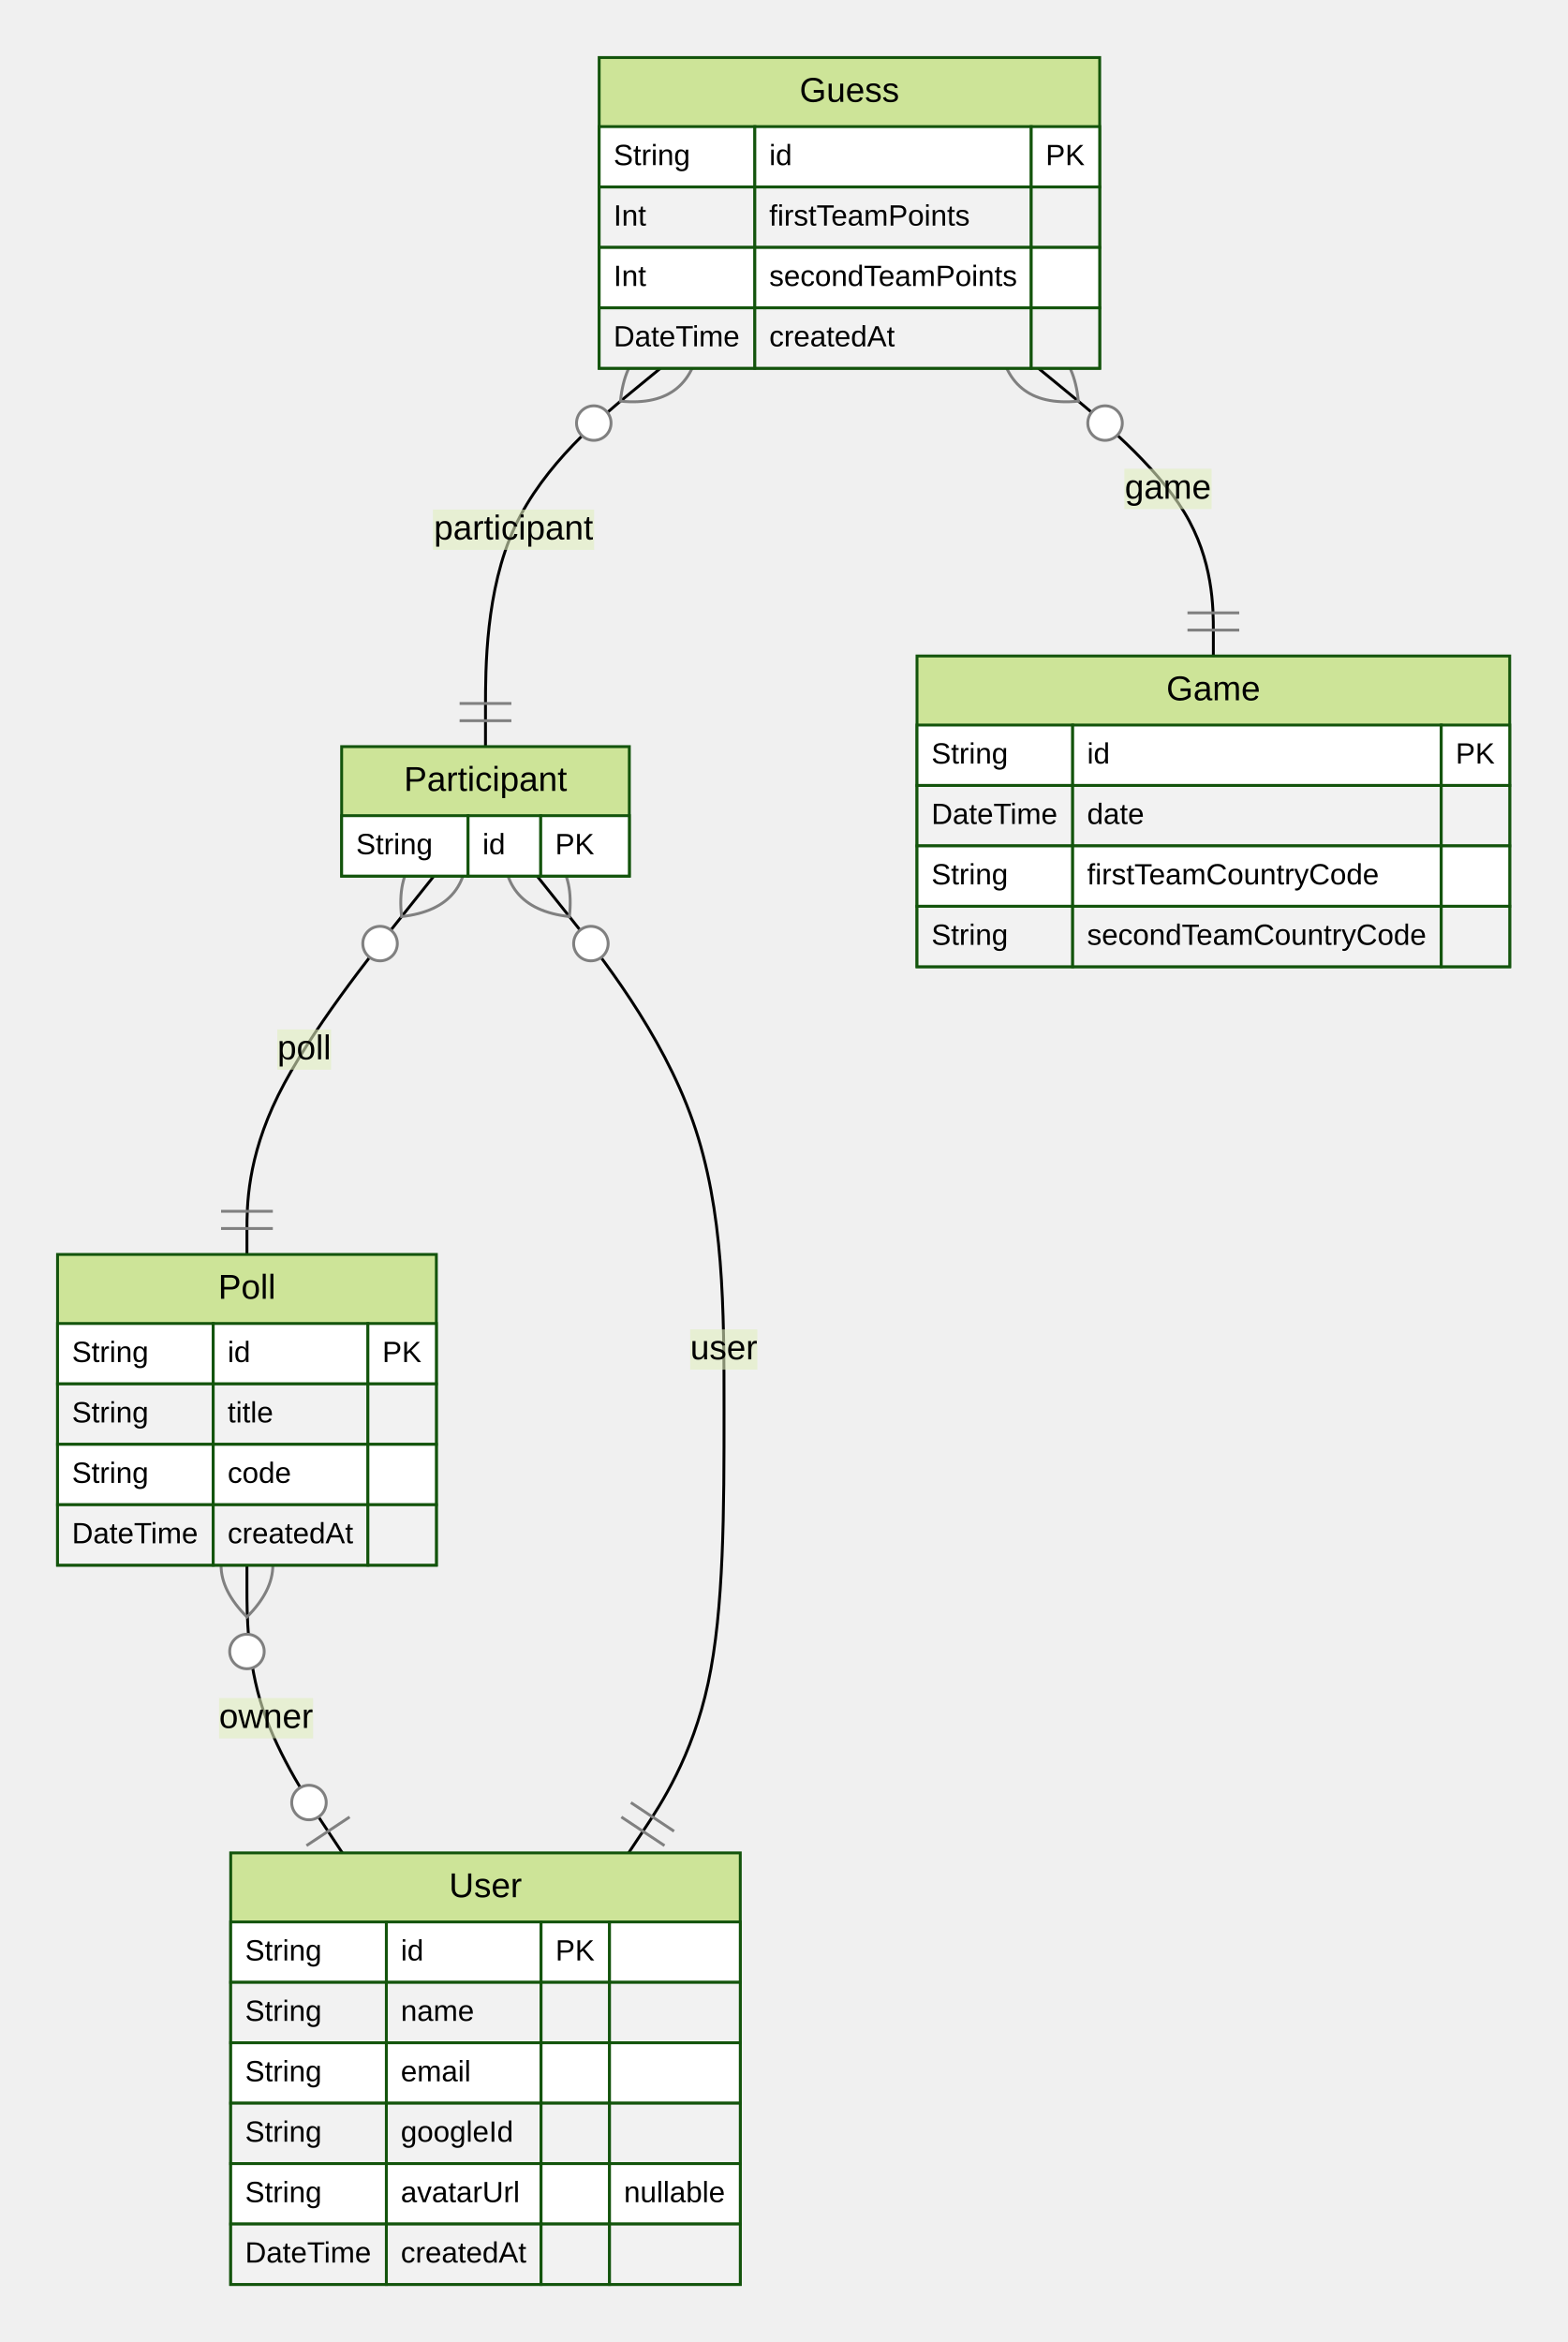
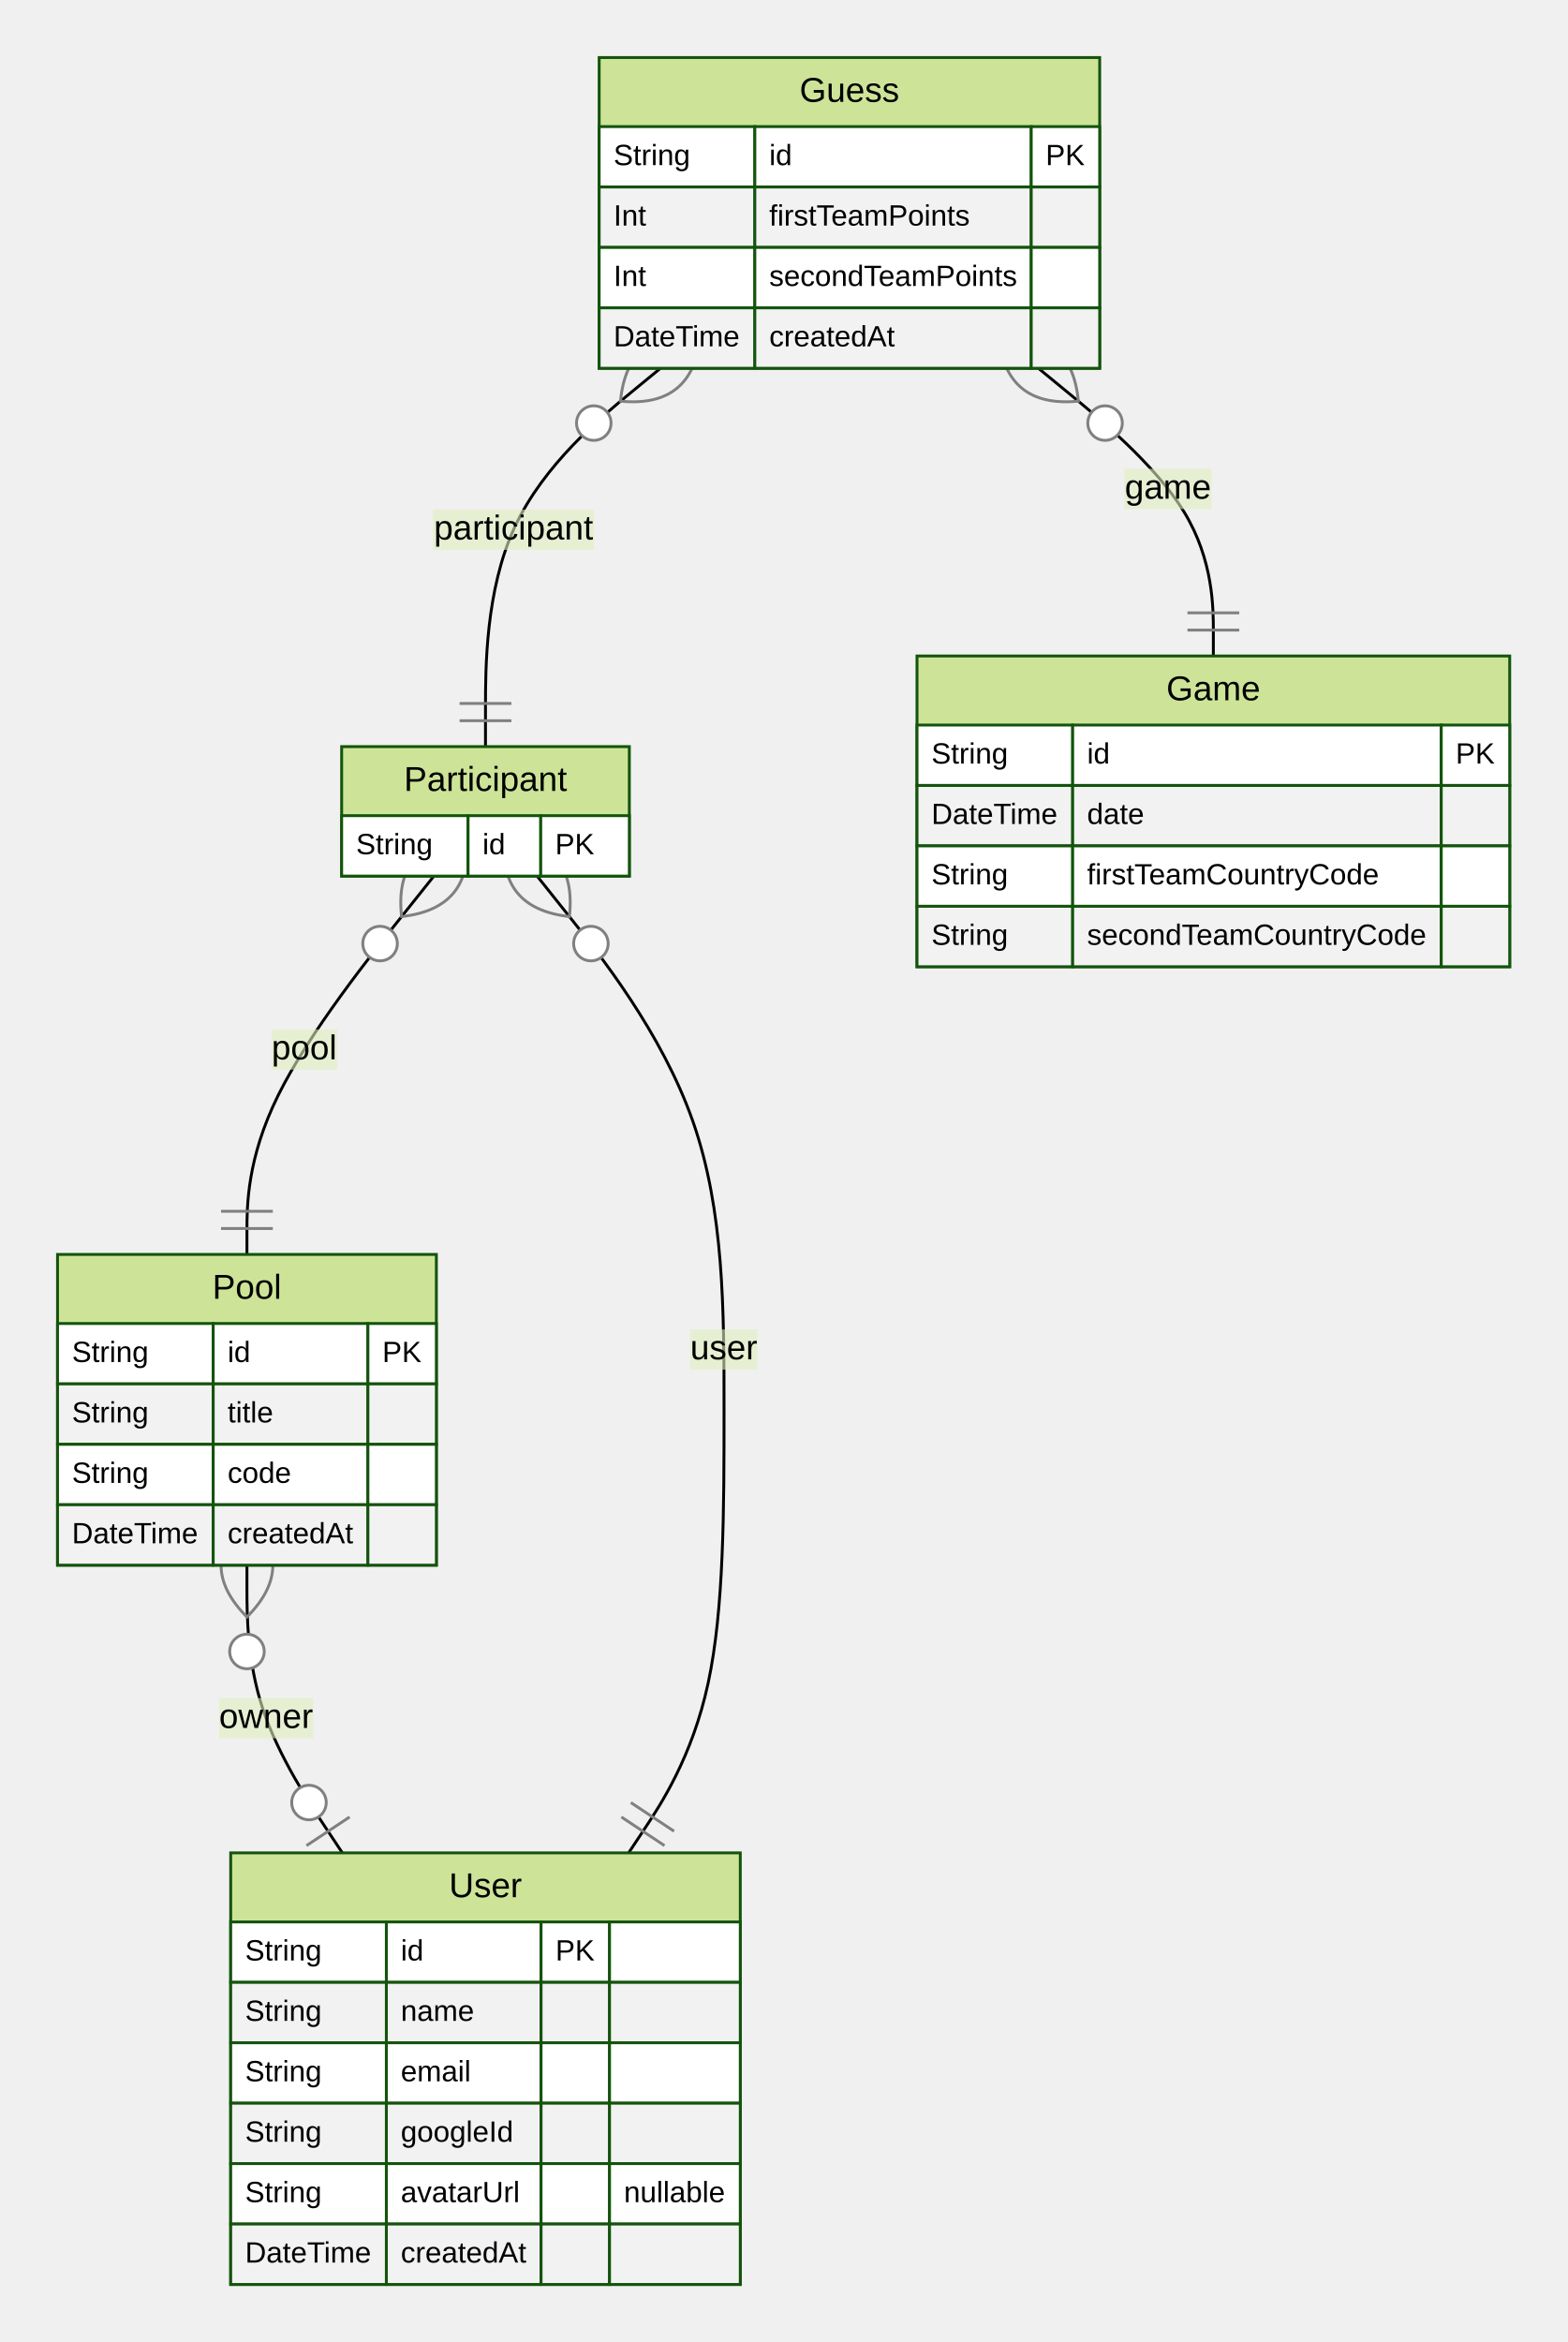
<svg xmlns="http://www.w3.org/2000/svg" aria-labelledby="chart-title-mermaid-0 chart-desc-mermaid-0" role="img" viewBox="0 0 544.791 814" style="max-width: 544.791px; background-color: white;" width="100%" id="mermaid-0">
  <style>#mermaid-0 {font-family:"trebuchet ms",verdana,arial,sans-serif;font-size:16px;fill:#000000;}#mermaid-0 .error-icon{fill:#552222;}#mermaid-0 .error-text{fill:#552222;stroke:#552222;}#mermaid-0 .edge-thickness-normal{stroke-width:2px;}#mermaid-0 .edge-thickness-thick{stroke-width:3.5px;}#mermaid-0 .edge-pattern-solid{stroke-dasharray:0;}#mermaid-0 .edge-pattern-dashed{stroke-dasharray:3;}#mermaid-0 .edge-pattern-dotted{stroke-dasharray:2;}#mermaid-0 .marker{fill:#000000;stroke:#000000;}#mermaid-0 .marker.cross{stroke:#000000;}#mermaid-0 svg{font-family:"trebuchet ms",verdana,arial,sans-serif;font-size:16px;}#mermaid-0 .entityBox{fill:#cde498;stroke:#13540c;}#mermaid-0 .attributeBoxOdd{fill:#ffffff;stroke:#13540c;}#mermaid-0 .attributeBoxEven{fill:#f2f2f2;stroke:#13540c;}#mermaid-0 .relationshipLabelBox{fill:hsl(78.158, 58.462%, 84.51%);opacity:0.7;background-color:hsl(78.158, 58.462%, 84.51%);}#mermaid-0 .relationshipLabelBox rect{opacity:0.5;}#mermaid-0 .relationshipLine{stroke:#000000;}#mermaid-0 :root{--mermaid-font-family:"trebuchet ms",verdana,arial,sans-serif;}</style>
  <g />
  <defs>
    <marker orient="auto" markerHeight="18" markerWidth="18" refY="9" refX="0" id="ONLY_ONE_START">
      <path d="M9,0 L9,18 M15,0 L15,18" fill="none" stroke="gray" />
    </marker>
  </defs>
  <defs>
    <marker orient="auto" markerHeight="18" markerWidth="18" refY="9" refX="18" id="ONLY_ONE_END">
      <path d="M3,0 L3,18 M9,0 L9,18" fill="none" stroke="gray" />
    </marker>
  </defs>
  <defs>
    <marker orient="auto" markerHeight="18" markerWidth="30" refY="9" refX="0" id="ZERO_OR_ONE_START">
      <circle r="6" cy="9" cx="21" fill="white" stroke="gray" />
      <path d="M9,0 L9,18" fill="none" stroke="gray" />
    </marker>
  </defs>
  <defs>
    <marker orient="auto" markerHeight="18" markerWidth="30" refY="9" refX="30" id="ZERO_OR_ONE_END">
      <circle r="6" cy="9" cx="9" fill="white" stroke="gray" />
      <path d="M21,0 L21,18" fill="none" stroke="gray" />
    </marker>
  </defs>
  <defs>
    <marker orient="auto" markerHeight="36" markerWidth="45" refY="18" refX="18" id="ONE_OR_MORE_START">
      <path d="M0,18 Q 18,0 36,18 Q 18,36 0,18 M42,9 L42,27" fill="none" stroke="gray" />
    </marker>
  </defs>
  <defs>
    <marker orient="auto" markerHeight="36" markerWidth="45" refY="18" refX="27" id="ONE_OR_MORE_END">
      <path d="M3,9 L3,27 M9,18 Q27,0 45,18 Q27,36 9,18" fill="none" stroke="gray" />
    </marker>
  </defs>
  <defs>
    <marker orient="auto" markerHeight="36" markerWidth="57" refY="18" refX="18" id="ZERO_OR_MORE_START">
      <circle r="6" cy="18" cx="48" fill="white" stroke="gray" />
      <path d="M0,18 Q18,0 36,18 Q18,36 0,18" fill="none" stroke="gray" />
    </marker>
  </defs>
  <defs>
    <marker orient="auto" markerHeight="36" markerWidth="57" refY="18" refX="39" id="ZERO_OR_MORE_END">
      <circle r="6" cy="18" cx="9" fill="white" stroke="gray" />
      <path d="M21,18 Q39,0 57,18 Q39,36 21,18" fill="none" stroke="gray" />
    </marker>
  </defs>
  <path marker-start="url(#ZERO_OR_MORE_START)" marker-end="url(#ZERO_OR_ONE_END)" fill="none" stroke="gray" d="M85.841,544L85.841,552.333C85.841,560.667,85.841,577.333,91.37,594C96.898,610.667,107.954,627.333,113.482,635.667L119.01,644" class="er relationshipLine" />
  <path marker-start="url(#ZERO_OR_MORE_START)" marker-end="url(#ONLY_ONE_END)" fill="none" stroke="gray" d="M186.702,304.5L197.532,318.083C208.362,331.667,230.023,358.833,240.853,389.75C251.683,420.667,251.683,455.333,251.683,490C251.683,524.667,251.683,559.333,246.155,585C240.627,610.667,229.571,627.333,224.043,635.667L218.515,644" class="er relationshipLine" />
  <path marker-start="url(#ZERO_OR_MORE_START)" marker-end="url(#ONLY_ONE_END)" fill="none" stroke="gray" d="M150.823,304.5L139.992,318.083C129.162,331.667,107.502,358.833,96.672,380.75C85.841,402.667,85.841,419.333,85.841,427.667L85.841,436" class="er relationshipLine" />
  <path marker-start="url(#ZERO_OR_MORE_START)" marker-end="url(#ONLY_ONE_END)" fill="none" stroke="gray" d="M360.956,128L371.093,136.333C381.23,144.667,401.503,161.333,411.64,178C421.777,194.667,421.777,211.333,421.777,219.667L421.777,228" class="er relationshipLine" />
  <path marker-start="url(#ZERO_OR_MORE_START)" marker-end="url(#ONLY_ONE_END)" fill="none" stroke="gray" d="M229.583,128L219.446,136.333C209.309,144.667,189.036,161.333,178.899,183.25C168.762,205.167,168.762,232.333,168.762,245.917L168.762,259.5" class="er relationshipLine" />
-   <g transform="translate(20,436 )" id="Poll">
+   <g transform="translate(20,436 )" id="Pool">
    <rect height="108" width="131.683" y="0" x="0" stroke="gray" fill-opacity="100%" fill="honeydew" class="er entityBox" />
-     <text transform="translate(65.84149,12)" style="font-family: &quot;trebuchet ms&quot;, verdana, arial, sans-serif;; font-size: 12px" text-anchor="middle" dominant-baseline="middle" y="0" x="0" id="entity-Poll" class="er entityLabel">Poll</text>
-     <rect height="21" width="54.113" y="24" x="0" stroke="gray" fill-opacity="100%" fill="honeydew" class="er attributeBoxOdd" />
-     <text transform="translate(5,34.5)" style="font-family: &quot;trebuchet ms&quot;, verdana, arial, sans-serif;; font-size: 10.2px" text-anchor="left" dominant-baseline="middle" y="0" x="0" id="entity-Poll-attr-1-type" class="er entityLabel">String</text>
+     <text transform="translate(65.84149,12)" style="font-family: &quot;trebuchet ms&quot;, verdana, arial, sans-serif;; font-size: 12px" text-anchor="middle" dominant-baseline="middle" y="0" x="0" id="entity-Pool" class="er entityLabel">Pool</text>
+     <rect height="21" width="54.113" y="24" x="0" stroke="gray" fill-opacity="100%" fill="honeydew" class="er attributeBoxOdd" />
+     <text transform="translate(5,34.5)" style="font-family: &quot;trebuchet ms&quot;, verdana, arial, sans-serif;; font-size: 10.2px" text-anchor="left" dominant-baseline="middle" y="0" x="0" id="entity-Pool-attr-1-type" class="er entityLabel">String</text>
    <rect height="21" width="53.775" y="24" x="54.113" stroke="gray" fill-opacity="100%" fill="honeydew" class="er attributeBoxOdd" />
-     <text transform="translate(59.11313,34.5)" style="font-family: &quot;trebuchet ms&quot;, verdana, arial, sans-serif;; font-size: 10.2px" text-anchor="left" dominant-baseline="middle" y="0" x="0" id="entity-Poll-attr-1-name" class="er entityLabel">id</text>
+     <text transform="translate(59.11313,34.5)" style="font-family: &quot;trebuchet ms&quot;, verdana, arial, sans-serif;; font-size: 10.2px" text-anchor="left" dominant-baseline="middle" y="0" x="0" id="entity-Pool-attr-1-name" class="er entityLabel">id</text>
    <rect height="21" width="23.795" y="24" x="107.888" stroke="gray" fill-opacity="100%" fill="honeydew" class="er attributeBoxOdd" />
-     <text transform="translate(112.888,34.5)" style="font-family: &quot;trebuchet ms&quot;, verdana, arial, sans-serif;; font-size: 10.2px" text-anchor="left" dominant-baseline="middle" y="0" x="0" id="entity-Poll-attr-1-key" class="er entityLabel">PK</text>
-     <rect height="21" width="54.113" y="45" x="0" stroke="gray" fill-opacity="100%" fill="honeydew" class="er attributeBoxEven" />
-     <text transform="translate(5,55.5)" style="font-family: &quot;trebuchet ms&quot;, verdana, arial, sans-serif;; font-size: 10.2px" text-anchor="left" dominant-baseline="middle" y="0" x="0" id="entity-Poll-attr-2-type" class="er entityLabel">String</text>
+     <text transform="translate(112.888,34.5)" style="font-family: &quot;trebuchet ms&quot;, verdana, arial, sans-serif;; font-size: 10.2px" text-anchor="left" dominant-baseline="middle" y="0" x="0" id="entity-Pool-attr-1-key" class="er entityLabel">PK</text>
+     <rect height="21" width="54.113" y="45" x="0" stroke="gray" fill-opacity="100%" fill="honeydew" class="er attributeBoxEven" />
+     <text transform="translate(5,55.5)" style="font-family: &quot;trebuchet ms&quot;, verdana, arial, sans-serif;; font-size: 10.2px" text-anchor="left" dominant-baseline="middle" y="0" x="0" id="entity-Pool-attr-2-type" class="er entityLabel">String</text>
    <rect height="21" width="53.775" y="45" x="54.113" stroke="gray" fill-opacity="100%" fill="honeydew" class="er attributeBoxEven" />
-     <text transform="translate(59.11313,55.5)" style="font-family: &quot;trebuchet ms&quot;, verdana, arial, sans-serif;; font-size: 10.2px" text-anchor="left" dominant-baseline="middle" y="0" x="0" id="entity-Poll-attr-2-name" class="er entityLabel">title</text>
+     <text transform="translate(59.11313,55.5)" style="font-family: &quot;trebuchet ms&quot;, verdana, arial, sans-serif;; font-size: 10.2px" text-anchor="left" dominant-baseline="middle" y="0" x="0" id="entity-Pool-attr-2-name" class="er entityLabel">title</text>
    <rect height="21" width="23.795" y="45" x="107.888" stroke="gray" fill-opacity="100%" fill="honeydew" class="er attributeBoxEven" />
-     <text transform="translate(112.888,55.5)" style="font-family: &quot;trebuchet ms&quot;, verdana, arial, sans-serif;; font-size: 10.2px" text-anchor="left" dominant-baseline="middle" y="0" x="0" id="entity-Poll-attr-2-key" class="er entityLabel" />
-     <rect height="21" width="54.113" y="66" x="0" stroke="gray" fill-opacity="100%" fill="honeydew" class="er attributeBoxOdd" />
-     <text transform="translate(5,76.5)" style="font-family: &quot;trebuchet ms&quot;, verdana, arial, sans-serif;; font-size: 10.2px" text-anchor="left" dominant-baseline="middle" y="0" x="0" id="entity-Poll-attr-3-type" class="er entityLabel">String</text>
+     <text transform="translate(112.888,55.5)" style="font-family: &quot;trebuchet ms&quot;, verdana, arial, sans-serif;; font-size: 10.2px" text-anchor="left" dominant-baseline="middle" y="0" x="0" id="entity-Pool-attr-2-key" class="er entityLabel" />
+     <rect height="21" width="54.113" y="66" x="0" stroke="gray" fill-opacity="100%" fill="honeydew" class="er attributeBoxOdd" />
+     <text transform="translate(5,76.5)" style="font-family: &quot;trebuchet ms&quot;, verdana, arial, sans-serif;; font-size: 10.2px" text-anchor="left" dominant-baseline="middle" y="0" x="0" id="entity-Pool-attr-3-type" class="er entityLabel">String</text>
    <rect height="21" width="53.775" y="66" x="54.113" stroke="gray" fill-opacity="100%" fill="honeydew" class="er attributeBoxOdd" />
-     <text transform="translate(59.11313,76.5)" style="font-family: &quot;trebuchet ms&quot;, verdana, arial, sans-serif;; font-size: 10.2px" text-anchor="left" dominant-baseline="middle" y="0" x="0" id="entity-Poll-attr-3-name" class="er entityLabel">code</text>
+     <text transform="translate(59.11313,76.5)" style="font-family: &quot;trebuchet ms&quot;, verdana, arial, sans-serif;; font-size: 10.2px" text-anchor="left" dominant-baseline="middle" y="0" x="0" id="entity-Pool-attr-3-name" class="er entityLabel">code</text>
    <rect height="21" width="23.795" y="66" x="107.888" stroke="gray" fill-opacity="100%" fill="honeydew" class="er attributeBoxOdd" />
-     <text transform="translate(112.888,76.5)" style="font-family: &quot;trebuchet ms&quot;, verdana, arial, sans-serif;; font-size: 10.2px" text-anchor="left" dominant-baseline="middle" y="0" x="0" id="entity-Poll-attr-3-key" class="er entityLabel" />
-     <rect height="21" width="54.113" y="87" x="0" stroke="gray" fill-opacity="100%" fill="honeydew" class="er attributeBoxEven" />
-     <text transform="translate(5,97.5)" style="font-family: &quot;trebuchet ms&quot;, verdana, arial, sans-serif;; font-size: 10.2px" text-anchor="left" dominant-baseline="middle" y="0" x="0" id="entity-Poll-attr-4-type" class="er entityLabel">DateTime</text>
+     <text transform="translate(112.888,76.5)" style="font-family: &quot;trebuchet ms&quot;, verdana, arial, sans-serif;; font-size: 10.2px" text-anchor="left" dominant-baseline="middle" y="0" x="0" id="entity-Pool-attr-3-key" class="er entityLabel" />
+     <rect height="21" width="54.113" y="87" x="0" stroke="gray" fill-opacity="100%" fill="honeydew" class="er attributeBoxEven" />
+     <text transform="translate(5,97.5)" style="font-family: &quot;trebuchet ms&quot;, verdana, arial, sans-serif;; font-size: 10.2px" text-anchor="left" dominant-baseline="middle" y="0" x="0" id="entity-Pool-attr-4-type" class="er entityLabel">DateTime</text>
    <rect height="21" width="53.775" y="87" x="54.113" stroke="gray" fill-opacity="100%" fill="honeydew" class="er attributeBoxEven" />
-     <text transform="translate(59.11313,97.5)" style="font-family: &quot;trebuchet ms&quot;, verdana, arial, sans-serif;; font-size: 10.2px" text-anchor="left" dominant-baseline="middle" y="0" x="0" id="entity-Poll-attr-4-name" class="er entityLabel">createdAt</text>
+     <text transform="translate(59.11313,97.5)" style="font-family: &quot;trebuchet ms&quot;, verdana, arial, sans-serif;; font-size: 10.2px" text-anchor="left" dominant-baseline="middle" y="0" x="0" id="entity-Pool-attr-4-name" class="er entityLabel">createdAt</text>
    <rect height="21" width="23.795" y="87" x="107.888" stroke="gray" fill-opacity="100%" fill="honeydew" class="er attributeBoxEven" />
-     <text transform="translate(112.888,97.5)" style="font-family: &quot;trebuchet ms&quot;, verdana, arial, sans-serif;; font-size: 10.2px" text-anchor="left" dominant-baseline="middle" y="0" x="0" id="entity-Poll-attr-4-key" class="er entityLabel" />
+     <text transform="translate(112.888,97.5)" style="font-family: &quot;trebuchet ms&quot;, verdana, arial, sans-serif;; font-size: 10.2px" text-anchor="left" dominant-baseline="middle" y="0" x="0" id="entity-Pool-attr-4-key" class="er entityLabel" />
  </g>
  <g transform="translate(118.7622,259.5 )" id="Participant">
    <rect height="45" width="100" y="0" x="0" stroke="gray" fill-opacity="100%" fill="honeydew" class="er entityBox" />
    <text transform="translate(50,12)" style="font-family: &quot;trebuchet ms&quot;, verdana, arial, sans-serif;; font-size: 12px" text-anchor="middle" dominant-baseline="middle" y="0" x="0" id="entity-Participant" class="er entityLabel">Participant</text>
    <rect height="21" width="43.945" y="24" x="0" stroke="gray" fill-opacity="100%" fill="honeydew" class="er attributeBoxOdd" />
    <text transform="translate(5,34.5)" style="font-family: &quot;trebuchet ms&quot;, verdana, arial, sans-serif;; font-size: 10.2px" text-anchor="left" dominant-baseline="middle" y="0" x="0" id="entity-Participant-attr-1-type" class="er entityLabel">String</text>
    <rect height="21" width="25.262" y="24" x="43.945" stroke="gray" fill-opacity="100%" fill="honeydew" class="er attributeBoxOdd" />
    <text transform="translate(48.94526,34.5)" style="font-family: &quot;trebuchet ms&quot;, verdana, arial, sans-serif;; font-size: 10.2px" text-anchor="left" dominant-baseline="middle" y="0" x="0" id="entity-Participant-attr-1-name" class="er entityLabel">id</text>
    <rect height="21" width="30.793" y="24" x="69.207" stroke="gray" fill-opacity="100%" fill="honeydew" class="er attributeBoxOdd" />
    <text transform="translate(74.20681,34.5)" style="font-family: &quot;trebuchet ms&quot;, verdana, arial, sans-serif;; font-size: 10.2px" text-anchor="left" dominant-baseline="middle" y="0" x="0" id="entity-Participant-attr-1-key" class="er entityLabel">PK</text>
  </g>
  <g transform="translate(80.19414,644 )" id="User">
    <rect height="150" width="177.136" y="0" x="0" stroke="gray" fill-opacity="100%" fill="honeydew" class="er entityBox" />
    <text transform="translate(88.5681,12)" style="font-family: &quot;trebuchet ms&quot;, verdana, arial, sans-serif;; font-size: 12px" text-anchor="middle" dominant-baseline="middle" y="0" x="0" id="entity-User" class="er entityLabel">User</text>
    <rect height="21" width="54.113" y="24" x="0" stroke="gray" fill-opacity="100%" fill="honeydew" class="er attributeBoxOdd" />
    <text transform="translate(5,34.5)" style="font-family: &quot;trebuchet ms&quot;, verdana, arial, sans-serif;; font-size: 10.2px" text-anchor="left" dominant-baseline="middle" y="0" x="0" id="entity-User-attr-1-type" class="er entityLabel">String</text>
    <rect height="21" width="53.775" y="24" x="54.113" stroke="gray" fill-opacity="100%" fill="honeydew" class="er attributeBoxOdd" />
    <text transform="translate(59.11313,34.5)" style="font-family: &quot;trebuchet ms&quot;, verdana, arial, sans-serif;; font-size: 10.2px" text-anchor="left" dominant-baseline="middle" y="0" x="0" id="entity-User-attr-1-name" class="er entityLabel">id</text>
    <rect height="21" width="23.795" y="24" x="107.888" stroke="gray" fill-opacity="100%" fill="honeydew" class="er attributeBoxOdd" />
    <text transform="translate(112.888,34.5)" style="font-family: &quot;trebuchet ms&quot;, verdana, arial, sans-serif;; font-size: 10.2px" text-anchor="left" dominant-baseline="middle" y="0" x="0" id="entity-User-attr-1-key" class="er entityLabel">PK</text>
    <rect height="21" width="45.453" y="24" x="131.683" stroke="gray" fill-opacity="100%" fill="honeydew" class="er attributeBoxOdd" />
    <text transform="translate(136.683,34.5)" style="font-family: &quot;trebuchet ms&quot;, verdana, arial, sans-serif;; font-size: 10.2px" text-anchor="left" dominant-baseline="middle" y="0" x="0" id="entity-User-attr-1-comment" class="er entityLabel" />
    <rect height="21" width="54.113" y="45" x="0" stroke="gray" fill-opacity="100%" fill="honeydew" class="er attributeBoxEven" />
    <text transform="translate(5,55.5)" style="font-family: &quot;trebuchet ms&quot;, verdana, arial, sans-serif;; font-size: 10.2px" text-anchor="left" dominant-baseline="middle" y="0" x="0" id="entity-User-attr-2-type" class="er entityLabel">String</text>
    <rect height="21" width="53.775" y="45" x="54.113" stroke="gray" fill-opacity="100%" fill="honeydew" class="er attributeBoxEven" />
    <text transform="translate(59.11313,55.5)" style="font-family: &quot;trebuchet ms&quot;, verdana, arial, sans-serif;; font-size: 10.2px" text-anchor="left" dominant-baseline="middle" y="0" x="0" id="entity-User-attr-2-name" class="er entityLabel">name</text>
    <rect height="21" width="23.795" y="45" x="107.888" stroke="gray" fill-opacity="100%" fill="honeydew" class="er attributeBoxEven" />
    <text transform="translate(112.888,55.5)" style="font-family: &quot;trebuchet ms&quot;, verdana, arial, sans-serif;; font-size: 10.2px" text-anchor="left" dominant-baseline="middle" y="0" x="0" id="entity-User-attr-2-key" class="er entityLabel" />
    <rect height="21" width="45.453" y="45" x="131.683" stroke="gray" fill-opacity="100%" fill="honeydew" class="er attributeBoxEven" />
    <text transform="translate(136.683,55.5)" style="font-family: &quot;trebuchet ms&quot;, verdana, arial, sans-serif;; font-size: 10.2px" text-anchor="left" dominant-baseline="middle" y="0" x="0" id="entity-User-attr-2-comment" class="er entityLabel" />
    <rect height="21" width="54.113" y="66" x="0" stroke="gray" fill-opacity="100%" fill="honeydew" class="er attributeBoxOdd" />
    <text transform="translate(5,76.5)" style="font-family: &quot;trebuchet ms&quot;, verdana, arial, sans-serif;; font-size: 10.2px" text-anchor="left" dominant-baseline="middle" y="0" x="0" id="entity-User-attr-3-type" class="er entityLabel">String</text>
    <rect height="21" width="53.775" y="66" x="54.113" stroke="gray" fill-opacity="100%" fill="honeydew" class="er attributeBoxOdd" />
    <text transform="translate(59.11313,76.5)" style="font-family: &quot;trebuchet ms&quot;, verdana, arial, sans-serif;; font-size: 10.2px" text-anchor="left" dominant-baseline="middle" y="0" x="0" id="entity-User-attr-3-name" class="er entityLabel">email</text>
    <rect height="21" width="23.795" y="66" x="107.888" stroke="gray" fill-opacity="100%" fill="honeydew" class="er attributeBoxOdd" />
    <text transform="translate(112.888,76.5)" style="font-family: &quot;trebuchet ms&quot;, verdana, arial, sans-serif;; font-size: 10.2px" text-anchor="left" dominant-baseline="middle" y="0" x="0" id="entity-User-attr-3-key" class="er entityLabel" />
    <rect height="21" width="45.453" y="66" x="131.683" stroke="gray" fill-opacity="100%" fill="honeydew" class="er attributeBoxOdd" />
    <text transform="translate(136.683,76.5)" style="font-family: &quot;trebuchet ms&quot;, verdana, arial, sans-serif;; font-size: 10.2px" text-anchor="left" dominant-baseline="middle" y="0" x="0" id="entity-User-attr-3-comment" class="er entityLabel" />
    <rect height="21" width="54.113" y="87" x="0" stroke="gray" fill-opacity="100%" fill="honeydew" class="er attributeBoxEven" />
    <text transform="translate(5,97.5)" style="font-family: &quot;trebuchet ms&quot;, verdana, arial, sans-serif;; font-size: 10.2px" text-anchor="left" dominant-baseline="middle" y="0" x="0" id="entity-User-attr-4-type" class="er entityLabel">String</text>
    <rect height="21" width="53.775" y="87" x="54.113" stroke="gray" fill-opacity="100%" fill="honeydew" class="er attributeBoxEven" />
    <text transform="translate(59.11313,97.5)" style="font-family: &quot;trebuchet ms&quot;, verdana, arial, sans-serif;; font-size: 10.2px" text-anchor="left" dominant-baseline="middle" y="0" x="0" id="entity-User-attr-4-name" class="er entityLabel">googleId</text>
    <rect height="21" width="23.795" y="87" x="107.888" stroke="gray" fill-opacity="100%" fill="honeydew" class="er attributeBoxEven" />
    <text transform="translate(112.888,97.5)" style="font-family: &quot;trebuchet ms&quot;, verdana, arial, sans-serif;; font-size: 10.2px" text-anchor="left" dominant-baseline="middle" y="0" x="0" id="entity-User-attr-4-key" class="er entityLabel" />
    <rect height="21" width="45.453" y="87" x="131.683" stroke="gray" fill-opacity="100%" fill="honeydew" class="er attributeBoxEven" />
    <text transform="translate(136.683,97.5)" style="font-family: &quot;trebuchet ms&quot;, verdana, arial, sans-serif;; font-size: 10.2px" text-anchor="left" dominant-baseline="middle" y="0" x="0" id="entity-User-attr-4-comment" class="er entityLabel" />
    <rect height="21" width="54.113" y="108" x="0" stroke="gray" fill-opacity="100%" fill="honeydew" class="er attributeBoxOdd" />
    <text transform="translate(5,118.5)" style="font-family: &quot;trebuchet ms&quot;, verdana, arial, sans-serif;; font-size: 10.2px" text-anchor="left" dominant-baseline="middle" y="0" x="0" id="entity-User-attr-5-type" class="er entityLabel">String</text>
    <rect height="21" width="53.775" y="108" x="54.113" stroke="gray" fill-opacity="100%" fill="honeydew" class="er attributeBoxOdd" />
    <text transform="translate(59.11313,118.5)" style="font-family: &quot;trebuchet ms&quot;, verdana, arial, sans-serif;; font-size: 10.2px" text-anchor="left" dominant-baseline="middle" y="0" x="0" id="entity-User-attr-5-name" class="er entityLabel">avatarUrl</text>
    <rect height="21" width="23.795" y="108" x="107.888" stroke="gray" fill-opacity="100%" fill="honeydew" class="er attributeBoxOdd" />
    <text transform="translate(112.888,118.5)" style="font-family: &quot;trebuchet ms&quot;, verdana, arial, sans-serif;; font-size: 10.2px" text-anchor="left" dominant-baseline="middle" y="0" x="0" id="entity-User-attr-5-key" class="er entityLabel" />
    <rect height="21" width="45.453" y="108" x="131.683" stroke="gray" fill-opacity="100%" fill="honeydew" class="er attributeBoxOdd" />
    <text transform="translate(136.683,118.5)" style="font-family: &quot;trebuchet ms&quot;, verdana, arial, sans-serif;; font-size: 10.2px" text-anchor="left" dominant-baseline="middle" y="0" x="0" id="entity-User-attr-5-comment" class="er entityLabel">nullable</text>
    <rect height="21" width="54.113" y="129" x="0" stroke="gray" fill-opacity="100%" fill="honeydew" class="er attributeBoxEven" />
    <text transform="translate(5,139.5)" style="font-family: &quot;trebuchet ms&quot;, verdana, arial, sans-serif;; font-size: 10.2px" text-anchor="left" dominant-baseline="middle" y="0" x="0" id="entity-User-attr-6-type" class="er entityLabel">DateTime</text>
    <rect height="21" width="53.775" y="129" x="54.113" stroke="gray" fill-opacity="100%" fill="honeydew" class="er attributeBoxEven" />
    <text transform="translate(59.11313,139.5)" style="font-family: &quot;trebuchet ms&quot;, verdana, arial, sans-serif;; font-size: 10.2px" text-anchor="left" dominant-baseline="middle" y="0" x="0" id="entity-User-attr-6-name" class="er entityLabel">createdAt</text>
    <rect height="21" width="23.795" y="129" x="107.888" stroke="gray" fill-opacity="100%" fill="honeydew" class="er attributeBoxEven" />
    <text transform="translate(112.888,139.5)" style="font-family: &quot;trebuchet ms&quot;, verdana, arial, sans-serif;; font-size: 10.2px" text-anchor="left" dominant-baseline="middle" y="0" x="0" id="entity-User-attr-6-key" class="er entityLabel" />
    <rect height="21" width="45.453" y="129" x="131.683" stroke="gray" fill-opacity="100%" fill="honeydew" class="er attributeBoxEven" />
    <text transform="translate(136.683,139.5)" style="font-family: &quot;trebuchet ms&quot;, verdana, arial, sans-serif;; font-size: 10.2px" text-anchor="left" dominant-baseline="middle" y="0" x="0" id="entity-User-attr-6-comment" class="er entityLabel" />
  </g>
  <g transform="translate(318.7622,228 )" id="Game">
    <rect height="108" width="206.029" y="0" x="0" stroke="gray" fill-opacity="100%" fill="honeydew" class="er entityBox" />
    <text transform="translate(103.0145,12)" style="font-family: &quot;trebuchet ms&quot;, verdana, arial, sans-serif;; font-size: 12px" text-anchor="middle" dominant-baseline="middle" y="0" x="0" id="entity-Game" class="er entityLabel">Game</text>
    <rect height="21" width="54.113" y="24" x="0" stroke="gray" fill-opacity="100%" fill="honeydew" class="er attributeBoxOdd" />
    <text transform="translate(5,34.5)" style="font-family: &quot;trebuchet ms&quot;, verdana, arial, sans-serif;; font-size: 10.2px" text-anchor="left" dominant-baseline="middle" y="0" x="0" id="entity-Game-attr-1-type" class="er entityLabel">String</text>
    <rect height="21" width="128.121" y="24" x="54.113" stroke="gray" fill-opacity="100%" fill="honeydew" class="er attributeBoxOdd" />
    <text transform="translate(59.11313,34.5)" style="font-family: &quot;trebuchet ms&quot;, verdana, arial, sans-serif;; font-size: 10.2px" text-anchor="left" dominant-baseline="middle" y="0" x="0" id="entity-Game-attr-1-name" class="er entityLabel">id</text>
    <rect height="21" width="23.795" y="24" x="182.234" stroke="gray" fill-opacity="100%" fill="honeydew" class="er attributeBoxOdd" />
    <text transform="translate(187.2339,34.5)" style="font-family: &quot;trebuchet ms&quot;, verdana, arial, sans-serif;; font-size: 10.2px" text-anchor="left" dominant-baseline="middle" y="0" x="0" id="entity-Game-attr-1-key" class="er entityLabel">PK</text>
    <rect height="21" width="54.113" y="45" x="0" stroke="gray" fill-opacity="100%" fill="honeydew" class="er attributeBoxEven" />
    <text transform="translate(5,55.5)" style="font-family: &quot;trebuchet ms&quot;, verdana, arial, sans-serif;; font-size: 10.2px" text-anchor="left" dominant-baseline="middle" y="0" x="0" id="entity-Game-attr-2-type" class="er entityLabel">DateTime</text>
    <rect height="21" width="128.121" y="45" x="54.113" stroke="gray" fill-opacity="100%" fill="honeydew" class="er attributeBoxEven" />
    <text transform="translate(59.11313,55.5)" style="font-family: &quot;trebuchet ms&quot;, verdana, arial, sans-serif;; font-size: 10.2px" text-anchor="left" dominant-baseline="middle" y="0" x="0" id="entity-Game-attr-2-name" class="er entityLabel">date</text>
    <rect height="21" width="23.795" y="45" x="182.234" stroke="gray" fill-opacity="100%" fill="honeydew" class="er attributeBoxEven" />
    <text transform="translate(187.2339,55.5)" style="font-family: &quot;trebuchet ms&quot;, verdana, arial, sans-serif;; font-size: 10.2px" text-anchor="left" dominant-baseline="middle" y="0" x="0" id="entity-Game-attr-2-key" class="er entityLabel" />
    <rect height="21" width="54.113" y="66" x="0" stroke="gray" fill-opacity="100%" fill="honeydew" class="er attributeBoxOdd" />
    <text transform="translate(5,76.5)" style="font-family: &quot;trebuchet ms&quot;, verdana, arial, sans-serif;; font-size: 10.2px" text-anchor="left" dominant-baseline="middle" y="0" x="0" id="entity-Game-attr-3-type" class="er entityLabel">String</text>
    <rect height="21" width="128.121" y="66" x="54.113" stroke="gray" fill-opacity="100%" fill="honeydew" class="er attributeBoxOdd" />
    <text transform="translate(59.11313,76.5)" style="font-family: &quot;trebuchet ms&quot;, verdana, arial, sans-serif;; font-size: 10.2px" text-anchor="left" dominant-baseline="middle" y="0" x="0" id="entity-Game-attr-3-name" class="er entityLabel">firstTeamCountryCode</text>
    <rect height="21" width="23.795" y="66" x="182.234" stroke="gray" fill-opacity="100%" fill="honeydew" class="er attributeBoxOdd" />
    <text transform="translate(187.2339,76.5)" style="font-family: &quot;trebuchet ms&quot;, verdana, arial, sans-serif;; font-size: 10.2px" text-anchor="left" dominant-baseline="middle" y="0" x="0" id="entity-Game-attr-3-key" class="er entityLabel" />
    <rect height="21" width="54.113" y="87" x="0" stroke="gray" fill-opacity="100%" fill="honeydew" class="er attributeBoxEven" />
    <text transform="translate(5,97.5)" style="font-family: &quot;trebuchet ms&quot;, verdana, arial, sans-serif;; font-size: 10.2px" text-anchor="left" dominant-baseline="middle" y="0" x="0" id="entity-Game-attr-4-type" class="er entityLabel">String</text>
    <rect height="21" width="128.121" y="87" x="54.113" stroke="gray" fill-opacity="100%" fill="honeydew" class="er attributeBoxEven" />
    <text transform="translate(59.11313,97.5)" style="font-family: &quot;trebuchet ms&quot;, verdana, arial, sans-serif;; font-size: 10.2px" text-anchor="left" dominant-baseline="middle" y="0" x="0" id="entity-Game-attr-4-name" class="er entityLabel">secondTeamCountryCode</text>
    <rect height="21" width="23.795" y="87" x="182.234" stroke="gray" fill-opacity="100%" fill="honeydew" class="er attributeBoxEven" />
    <text transform="translate(187.2339,97.5)" style="font-family: &quot;trebuchet ms&quot;, verdana, arial, sans-serif;; font-size: 10.2px" text-anchor="left" dominant-baseline="middle" y="0" x="0" id="entity-Game-attr-4-key" class="er entityLabel" />
  </g>
  <g transform="translate(208.2763,20 )" id="Guess">
    <rect height="108" width="173.986" y="0" x="0" stroke="gray" fill-opacity="100%" fill="honeydew" class="er entityBox" />
    <text transform="translate(86.99312,12)" style="font-family: &quot;trebuchet ms&quot;, verdana, arial, sans-serif;; font-size: 12px" text-anchor="middle" dominant-baseline="middle" y="0" x="0" id="entity-Guess" class="er entityLabel">Guess</text>
    <rect height="21" width="54.113" y="24" x="0" stroke="gray" fill-opacity="100%" fill="honeydew" class="er attributeBoxOdd" />
    <text transform="translate(5,34.5)" style="font-family: &quot;trebuchet ms&quot;, verdana, arial, sans-serif;; font-size: 10.2px" text-anchor="left" dominant-baseline="middle" y="0" x="0" id="entity-Guess-attr-1-type" class="er entityLabel">String</text>
    <rect height="21" width="96.078" y="24" x="54.113" stroke="gray" fill-opacity="100%" fill="honeydew" class="er attributeBoxOdd" />
    <text transform="translate(59.11313,34.5)" style="font-family: &quot;trebuchet ms&quot;, verdana, arial, sans-serif;; font-size: 10.2px" text-anchor="left" dominant-baseline="middle" y="0" x="0" id="entity-Guess-attr-1-name" class="er entityLabel">id</text>
    <rect height="21" width="23.795" y="24" x="150.191" stroke="gray" fill-opacity="100%" fill="honeydew" class="er attributeBoxOdd" />
    <text transform="translate(155.1913,34.5)" style="font-family: &quot;trebuchet ms&quot;, verdana, arial, sans-serif;; font-size: 10.2px" text-anchor="left" dominant-baseline="middle" y="0" x="0" id="entity-Guess-attr-1-key" class="er entityLabel">PK</text>
    <rect height="21" width="54.113" y="45" x="0" stroke="gray" fill-opacity="100%" fill="honeydew" class="er attributeBoxEven" />
    <text transform="translate(5,55.5)" style="font-family: &quot;trebuchet ms&quot;, verdana, arial, sans-serif;; font-size: 10.2px" text-anchor="left" dominant-baseline="middle" y="0" x="0" id="entity-Guess-attr-2-type" class="er entityLabel">Int</text>
    <rect height="21" width="96.078" y="45" x="54.113" stroke="gray" fill-opacity="100%" fill="honeydew" class="er attributeBoxEven" />
    <text transform="translate(59.11313,55.5)" style="font-family: &quot;trebuchet ms&quot;, verdana, arial, sans-serif;; font-size: 10.2px" text-anchor="left" dominant-baseline="middle" y="0" x="0" id="entity-Guess-attr-2-name" class="er entityLabel">firstTeamPoints</text>
    <rect height="21" width="23.795" y="45" x="150.191" stroke="gray" fill-opacity="100%" fill="honeydew" class="er attributeBoxEven" />
    <text transform="translate(155.1913,55.5)" style="font-family: &quot;trebuchet ms&quot;, verdana, arial, sans-serif;; font-size: 10.2px" text-anchor="left" dominant-baseline="middle" y="0" x="0" id="entity-Guess-attr-2-key" class="er entityLabel" />
    <rect height="21" width="54.113" y="66" x="0" stroke="gray" fill-opacity="100%" fill="honeydew" class="er attributeBoxOdd" />
    <text transform="translate(5,76.5)" style="font-family: &quot;trebuchet ms&quot;, verdana, arial, sans-serif;; font-size: 10.2px" text-anchor="left" dominant-baseline="middle" y="0" x="0" id="entity-Guess-attr-3-type" class="er entityLabel">Int</text>
    <rect height="21" width="96.078" y="66" x="54.113" stroke="gray" fill-opacity="100%" fill="honeydew" class="er attributeBoxOdd" />
    <text transform="translate(59.11313,76.5)" style="font-family: &quot;trebuchet ms&quot;, verdana, arial, sans-serif;; font-size: 10.2px" text-anchor="left" dominant-baseline="middle" y="0" x="0" id="entity-Guess-attr-3-name" class="er entityLabel">secondTeamPoints</text>
    <rect height="21" width="23.795" y="66" x="150.191" stroke="gray" fill-opacity="100%" fill="honeydew" class="er attributeBoxOdd" />
    <text transform="translate(155.1913,76.5)" style="font-family: &quot;trebuchet ms&quot;, verdana, arial, sans-serif;; font-size: 10.2px" text-anchor="left" dominant-baseline="middle" y="0" x="0" id="entity-Guess-attr-3-key" class="er entityLabel" />
    <rect height="21" width="54.113" y="87" x="0" stroke="gray" fill-opacity="100%" fill="honeydew" class="er attributeBoxEven" />
    <text transform="translate(5,97.5)" style="font-family: &quot;trebuchet ms&quot;, verdana, arial, sans-serif;; font-size: 10.2px" text-anchor="left" dominant-baseline="middle" y="0" x="0" id="entity-Guess-attr-4-type" class="er entityLabel">DateTime</text>
    <rect height="21" width="96.078" y="87" x="54.113" stroke="gray" fill-opacity="100%" fill="honeydew" class="er attributeBoxEven" />
    <text transform="translate(59.11313,97.5)" style="font-family: &quot;trebuchet ms&quot;, verdana, arial, sans-serif;; font-size: 10.2px" text-anchor="left" dominant-baseline="middle" y="0" x="0" id="entity-Guess-attr-4-name" class="er entityLabel">createdAt</text>
    <rect height="21" width="23.795" y="87" x="150.191" stroke="gray" fill-opacity="100%" fill="honeydew" class="er attributeBoxEven" />
    <text transform="translate(155.1913,97.5)" style="font-family: &quot;trebuchet ms&quot;, verdana, arial, sans-serif;; font-size: 10.2px" text-anchor="left" dominant-baseline="middle" y="0" x="0" id="entity-Guess-attr-4-key" class="er entityLabel" />
  </g>
  <rect fill-opacity="85%" fill="white" height="14" width="32.688" y="590.185" x="76.147" class="er relationshipLabelBox" />
  <text style="font-family: &quot;trebuchet ms&quot;, verdana, arial, sans-serif;; font-size: 12px" dominant-baseline="middle" text-anchor="middle" y="597.185" x="92.491" id="rel1" class="er relationshipLabel">owner</text>
  <rect fill-opacity="85%" fill="white" height="14" width="23.348" y="462.055" x="239.92" class="er relationshipLabelBox" />
  <text style="font-family: &quot;trebuchet ms&quot;, verdana, arial, sans-serif;; font-size: 12px" dominant-baseline="middle" text-anchor="middle" y="469.055" x="251.594" id="rel2" class="er relationshipLabel">user</text>
-   <rect fill-opacity="85%" fill="white" height="14" width="18.688" y="357.795" x="96.4" class="er relationshipLabelBox" />
-   <text style="font-family: &quot;trebuchet ms&quot;, verdana, arial, sans-serif;; font-size: 12px" dominant-baseline="middle" text-anchor="middle" y="364.795" x="105.744" id="rel3" class="er relationshipLabel">poll</text>
+   <rect fill-opacity="85%" fill="white" height="14" width="22.688" y="357.795" x="94.4" class="er relationshipLabelBox" />
+   <text style="font-family: &quot;trebuchet ms&quot;, verdana, arial, sans-serif;; font-size: 12px" dominant-baseline="middle" text-anchor="middle" y="364.795" x="105.744" id="rel3" class="er relationshipLabel">pool</text>
  <rect fill-opacity="85%" fill="white" height="14" width="30.344" y="162.93" x="390.825" class="er relationshipLabelBox" />
  <text style="font-family: &quot;trebuchet ms&quot;, verdana, arial, sans-serif;; font-size: 12px" dominant-baseline="middle" text-anchor="middle" y="169.93" x="405.997" id="rel4" class="er relationshipLabel">game</text>
  <rect fill-opacity="85%" fill="white" height="14" width="56.031" y="177.114" x="150.49" class="er relationshipLabelBox" />
  <text style="font-family: &quot;trebuchet ms&quot;, verdana, arial, sans-serif;; font-size: 12px" dominant-baseline="middle" text-anchor="middle" y="184.114" x="178.506" id="rel5" class="er relationshipLabel">participant</text>
</svg>
